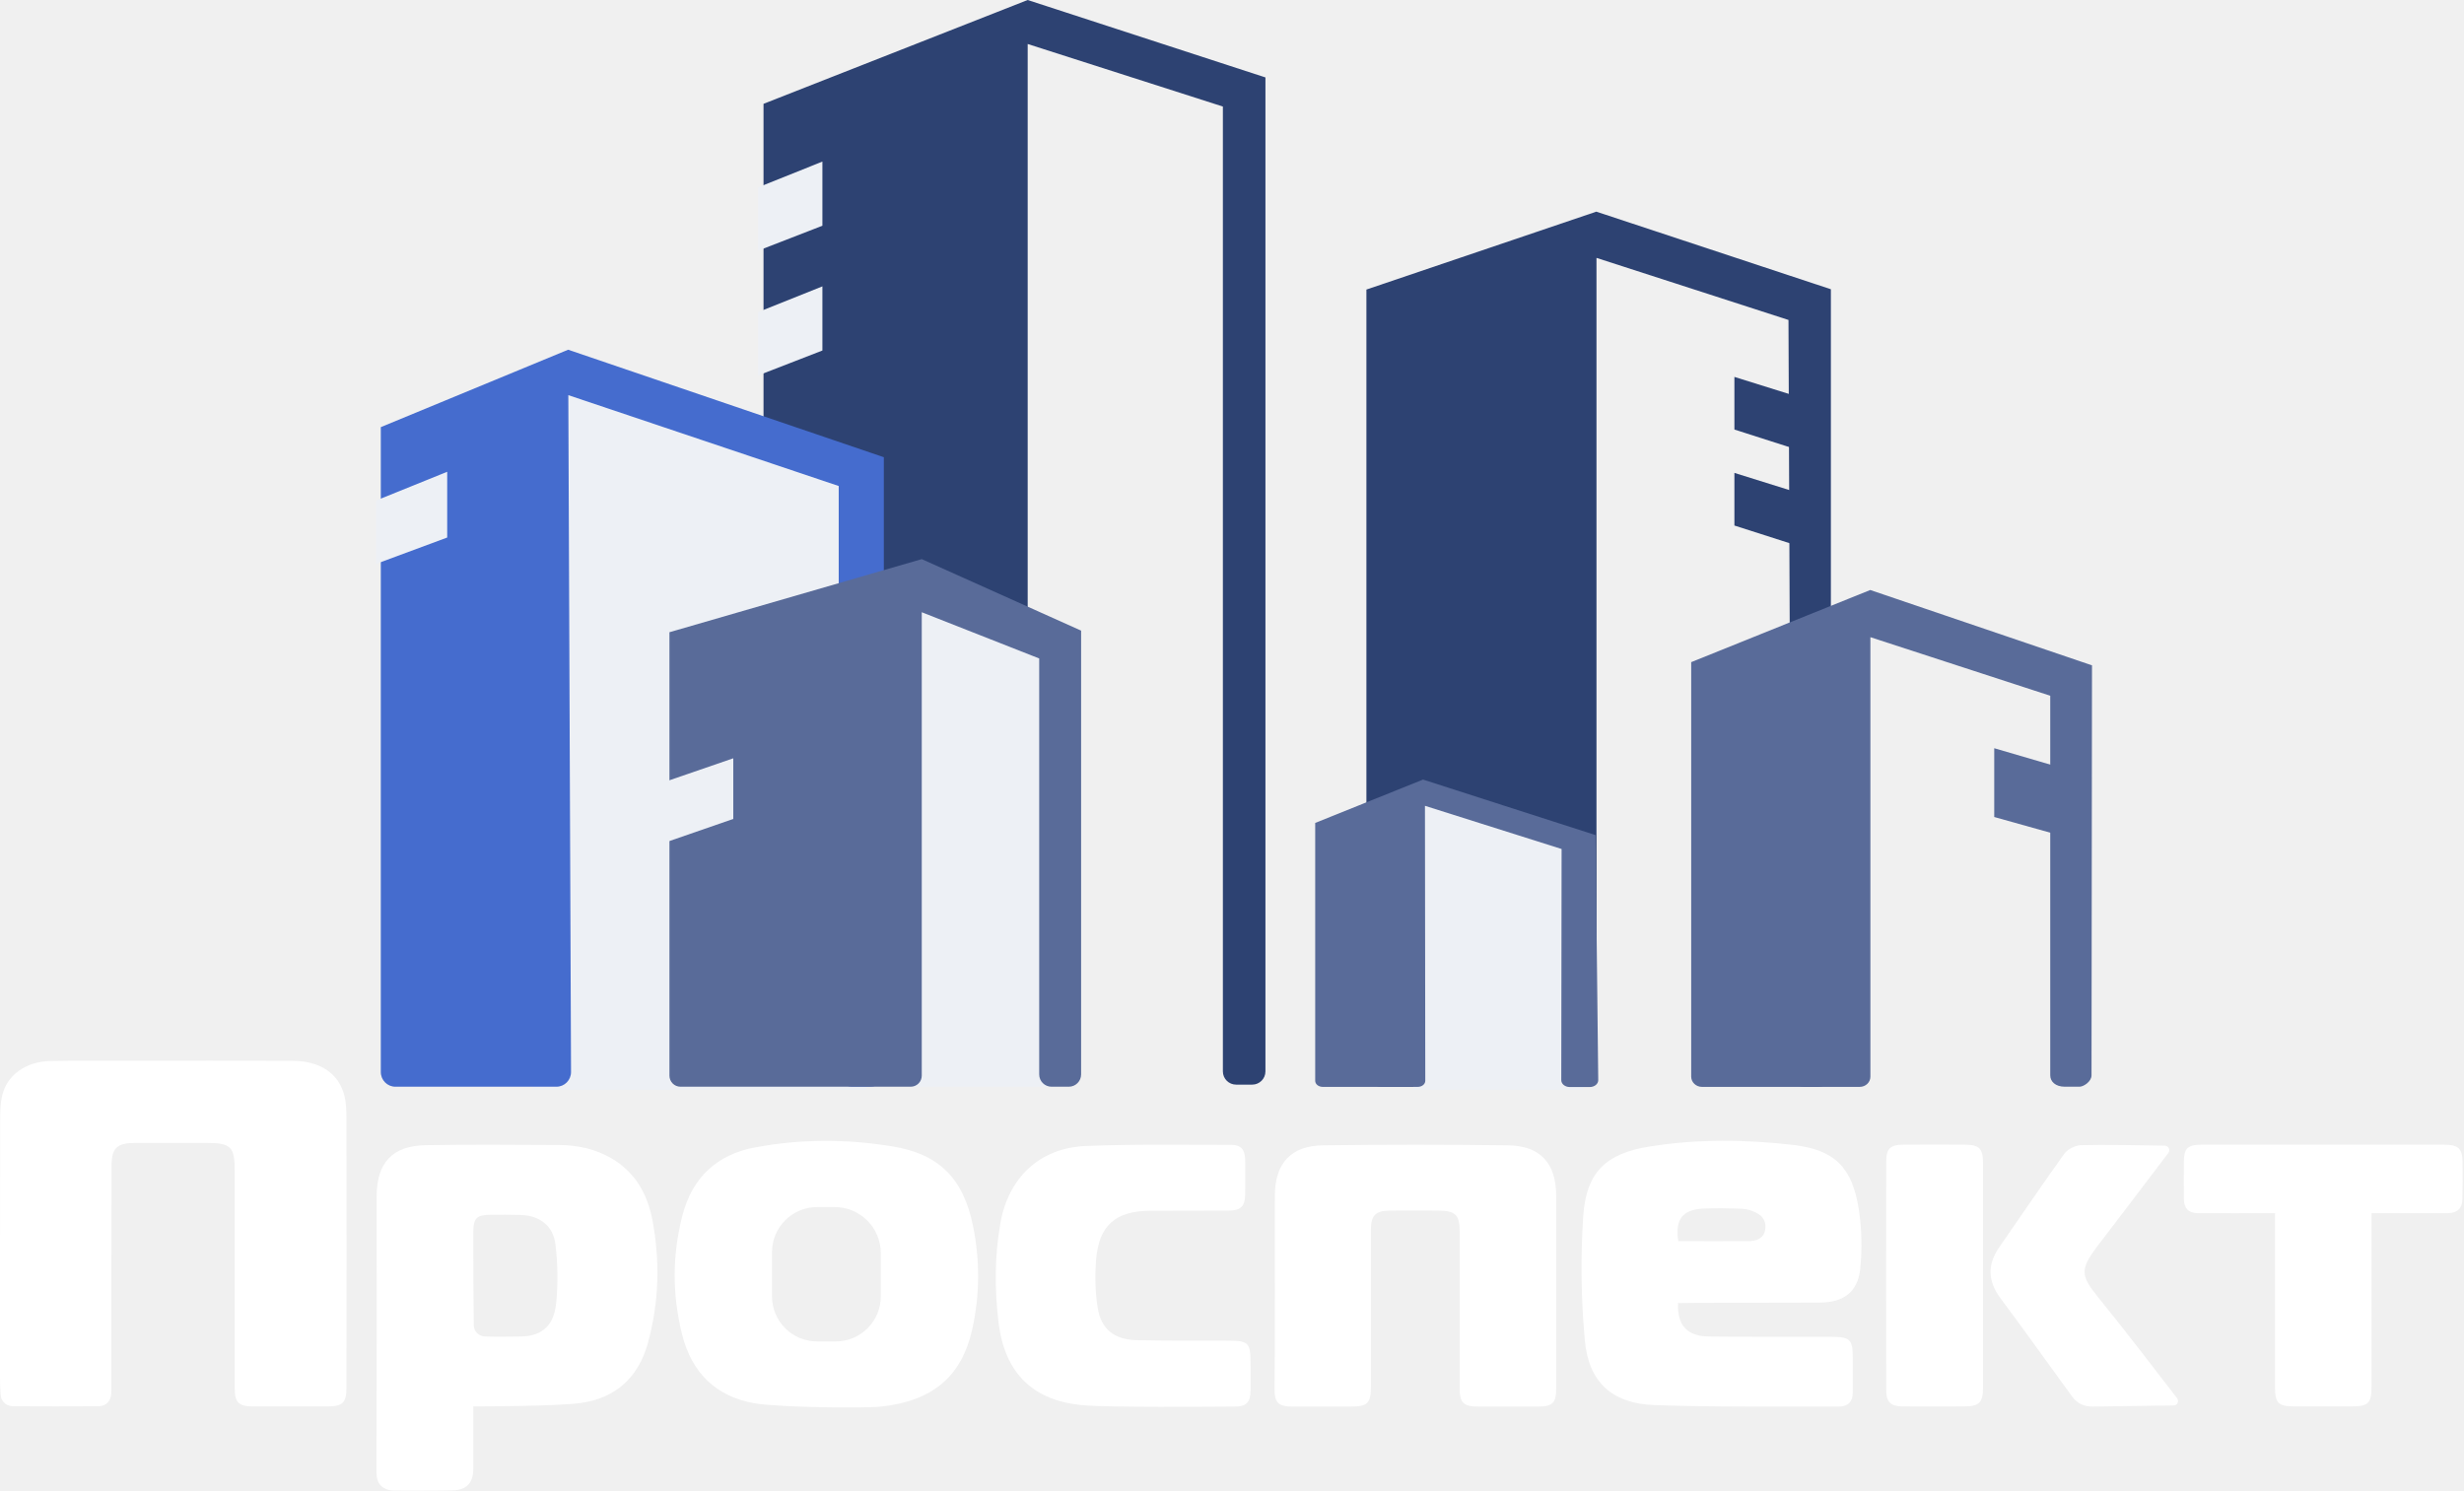
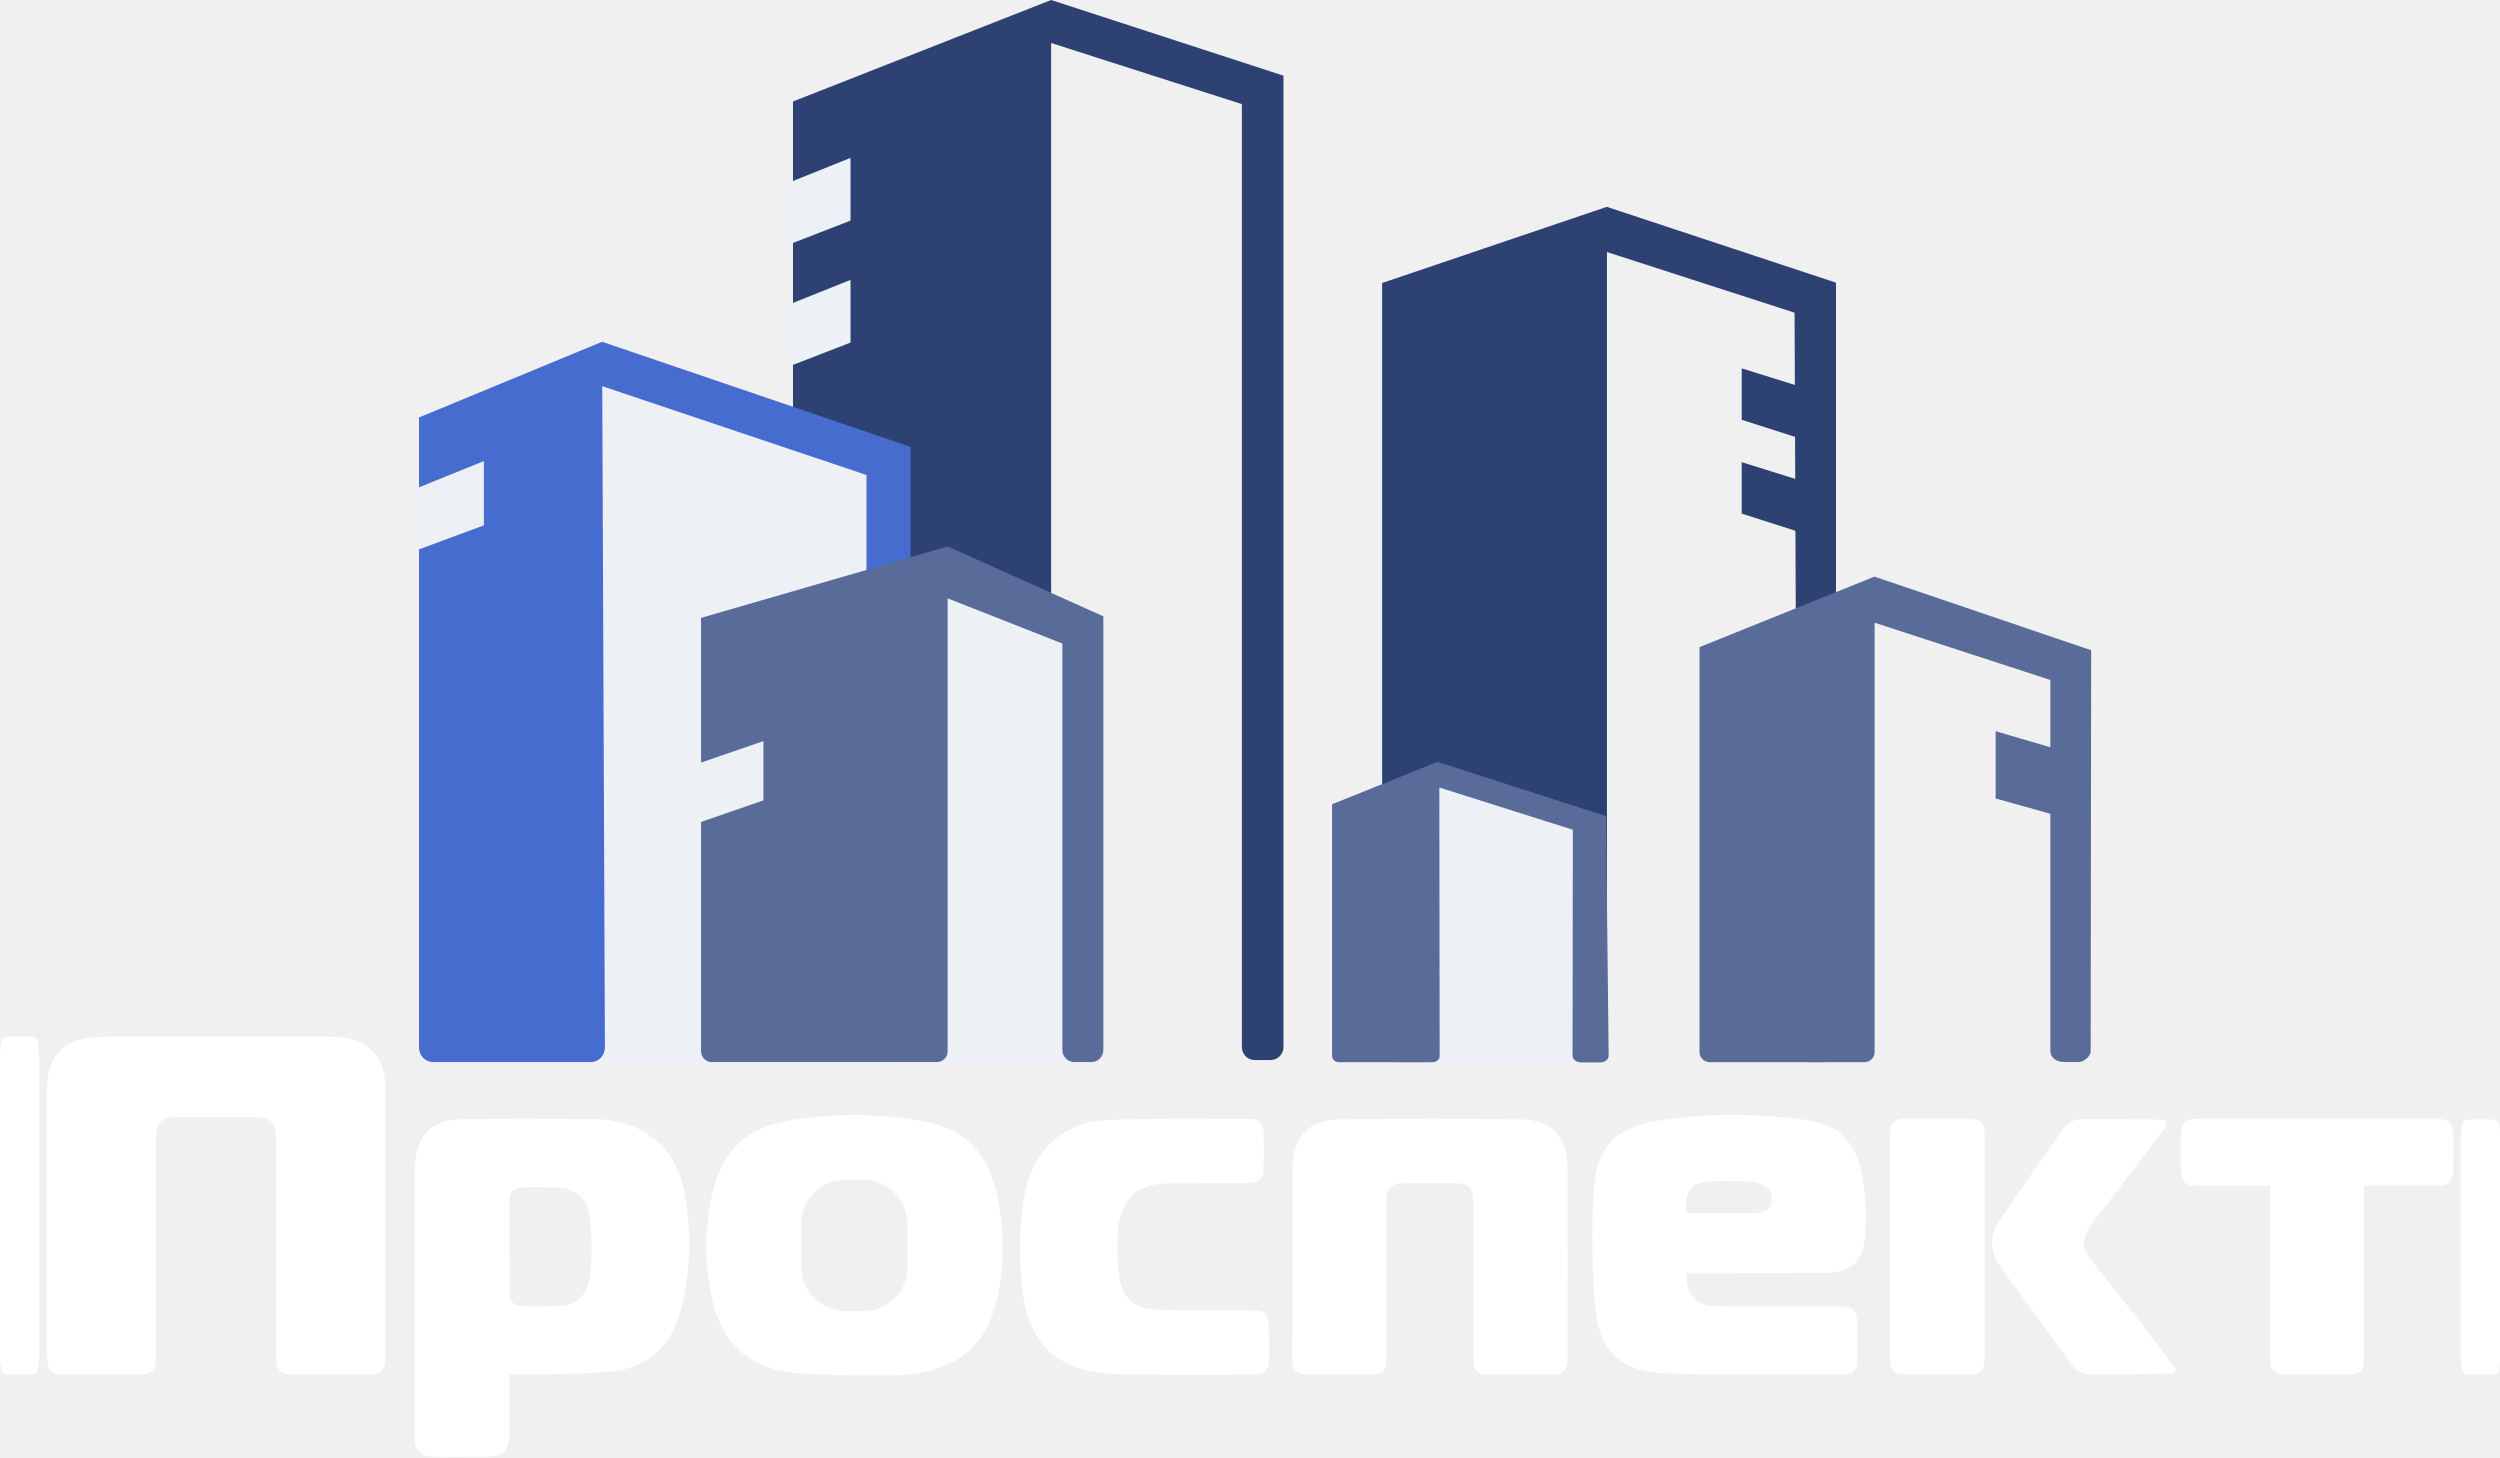
- <svg xmlns="http://www.w3.org/2000/svg" width="1540" height="932" viewBox="0 0 1540 932" fill="none">
-   <path d="M0.003 856.825C0.003 804.525 0.003 752.225 0.103 699.925C0.103 694.925 0.203 689.825 1.303 685.025C4.303 672.025 16.103 663.525 31.603 663.225C48.203 662.925 64.903 663.025 81.503 663.025C115.403 663.025 149.203 662.925 183.103 663.125C200.203 663.225 211.803 671.125 215.203 684.825C216.303 689.225 216.503 693.925 216.503 698.525C216.603 754.825 216.603 811.125 216.503 867.425C216.503 876.825 214.203 879.125 204.703 879.125C189.103 879.125 173.403 879.125 157.803 879.125C149.303 879.125 146.703 876.625 146.703 867.925C146.703 823.425 146.703 733.225 146.703 732.625C146.803 716.725 144.503 714.425 128.803 714.425C114.203 714.425 99.503 714.425 84.903 714.425C73.003 714.425 69.703 717.425 69.703 729.225C69.603 774.125 69.603 819.025 69.603 863.925C69.603 866.325 69.703 868.725 69.503 871.125C69.203 876.125 66.203 878.925 61.403 879.025C43.803 879.125 26.103 879.125 8.503 879.025C4.503 879.025 2.303 877.125 0.903 874.325C-0.097 872.225 0.003 859.025 0.003 856.825Z" fill="white" />
-   <path d="M246.103 931.725C243.903 931.725 241.703 931.225 239.803 930.025C236.503 928.025 235.303 924.825 235.303 919.925C235.503 862.625 235.403 805.325 235.403 748.025C235.403 726.825 245.203 716.125 266.303 715.825C294.103 715.325 322.003 715.625 349.903 715.725C361.303 715.825 372.203 718.325 382.103 724.025C397.103 732.725 404.703 746.525 407.803 762.825C412.603 788.525 411.903 814.325 404.903 839.625C399.003 861.125 384.503 874.125 362.703 877.025C347.503 879.025 303.403 879.125 295.803 879.125C295.803 882.325 295.803 885.025 295.803 887.725C295.803 898.525 295.803 907.125 295.803 917.925C295.803 927.025 291.603 931.525 282.603 931.625C274.203 931.825 253.503 931.825 246.103 931.725ZM296.103 828.425C296.203 832.325 299.303 835.325 303.203 835.425C310.103 835.625 319.403 835.525 325.903 835.425C339.403 835.125 346.303 827.825 347.603 814.625C348.803 802.625 348.603 790.225 347.203 778.225C345.903 766.225 337.403 759.825 325.203 759.425C319.003 759.225 312.803 759.325 306.603 759.325C298.103 759.325 295.803 761.525 295.803 769.925C295.703 785.425 295.903 814.825 296.103 828.425Z" fill="white" />
-   <path d="M608.203 766.625C602.203 736.725 587.103 721.325 557.403 716.525C529.003 711.925 500.303 711.925 471.903 717.225C447.903 721.725 432.603 736.225 426.503 759.825C420.103 784.525 420.103 809.425 426.303 834.125C432.303 858.025 447.403 873.025 471.803 877.225C486.503 879.725 539.503 880.425 550.803 879.225C582.903 875.725 601.003 860.425 607.603 831.125C612.403 809.725 612.503 788.125 608.203 766.625ZM550.503 810.325C550.503 825.925 537.903 838.525 522.303 838.525H510.703C495.103 838.525 482.503 825.925 482.503 810.325V782.725C482.503 767.125 495.103 754.525 510.703 754.525H521.703C537.603 754.525 550.503 767.425 550.503 783.325V810.325Z" fill="white" />
-   <path d="M677.403 878.425C645.603 875.825 627.903 858.325 624.103 826.625C621.603 806.025 621.603 785.425 625.203 764.925C630.103 736.225 649.703 717.525 678.703 716.325C708.903 715.125 739.203 715.625 769.503 715.625C775.503 715.625 778.103 718.525 778.203 724.725C778.403 732.125 778.303 739.525 778.203 747.025C778.103 754.025 775.303 756.725 768.203 756.725C751.803 756.825 735.303 756.725 718.903 756.825C697.103 756.925 686.703 766.025 685.003 787.925C684.303 797.625 684.503 807.625 686.003 817.225C688.103 830.825 696.303 837.325 710.203 837.725C728.803 838.125 747.503 838.025 766.103 838.025C780.803 838.025 781.603 838.825 781.603 853.725C781.603 858.925 781.603 864.125 781.603 869.325C781.503 876.525 779.003 879.225 771.803 879.225C756.703 879.325 693.703 879.825 677.403 878.425Z" fill="white" />
-   <path d="M796.803 805.925C796.803 786.325 796.703 766.625 796.803 747.025C796.903 727.125 807.003 716.125 826.903 715.925C865.403 715.425 903.903 715.425 942.303 715.925C962.603 716.125 972.603 727.025 972.603 747.425C972.703 787.725 972.703 828.025 972.603 868.325C972.603 876.925 970.203 879.225 961.403 879.225C949.003 879.225 936.503 879.225 924.103 879.225C914.603 879.225 912.303 876.925 912.303 867.625C912.303 835.125 912.303 802.725 912.303 770.225C912.303 759.325 909.803 756.825 898.803 756.725C888.803 756.725 878.803 756.625 868.703 756.725C859.703 756.825 856.803 759.725 856.803 768.725C856.803 801.425 856.803 834.025 856.803 866.725C856.803 877.225 854.803 879.225 844.103 879.225C831.903 879.225 819.603 879.225 807.403 879.225C799.103 879.225 796.603 876.725 796.603 868.525C796.803 847.625 796.803 826.825 796.803 805.925Z" fill="white" />
-   <path d="M1137.4 814.225C1152.4 814.125 1161.3 807.525 1162.7 792.625C1163.9 780.425 1163.6 767.725 1161.7 755.625C1157.6 729.725 1146.7 718.825 1121.1 715.725C1091.2 712.225 1061 711.925 1031.2 716.625C1003.5 721.025 991.303 732.825 989.503 760.425C987.803 786.125 988.203 812.125 990.503 837.825C992.903 864.125 1007.7 877.425 1034.2 878.325C1072.6 879.625 1111.1 879.125 1149.6 879.225C1155.1 879.225 1158 875.925 1158 870.425C1158 863.425 1158 856.425 1158 849.425C1158 837.125 1156.5 835.625 1144.2 835.625C1118.7 835.625 1093.3 835.725 1067.8 835.425C1054.4 835.225 1048.1 828.325 1048.8 814.525C1051.5 814.325 1110.3 814.325 1137.4 814.225ZM1063.9 755.525C1072.2 755.025 1080.7 755.325 1089 755.625C1091.9 755.725 1094.9 756.725 1097.6 758.025C1102.2 760.325 1104.3 764.225 1103.1 769.425C1101.9 774.425 1097.3 775.825 1092.7 775.825C1077.9 775.925 1064 775.825 1048.9 775.825C1046.9 762.425 1051.4 756.325 1063.9 755.525Z" fill="white" />
-   <path d="M1239.4 726.825C1239.4 718.125 1237 715.625 1228.5 715.525C1215.5 715.425 1202.5 715.425 1189.4 715.525C1181.5 715.525 1178.9 718.025 1178.9 726.025C1178.8 773.725 1178.8 821.425 1178.9 869.025C1178.9 876.425 1181.7 879.125 1189.2 879.125C1202 879.225 1214.8 879.125 1227.7 879.125C1237 879.125 1239.4 876.625 1239.4 867.425C1239.4 844.025 1239.4 820.525 1239.4 797.125C1239.4 773.725 1239.4 750.325 1239.4 726.825Z" fill="white" />
-   <path d="M1360.7 874.026C1351.2 861.626 1324.7 827.226 1311.2 810.726C1300.3 797.326 1300.2 793.426 1310.3 779.726C1311.4 778.326 1346.7 732.026 1355.2 720.726C1356.6 718.826 1355.3 716.226 1353 716.126C1341.2 715.926 1313.8 715.426 1300.6 715.826C1297 715.926 1292.2 718.426 1290.1 721.326C1276.3 740.526 1263.1 760.126 1249.6 779.526C1242 790.526 1242.3 800.726 1250.3 811.526C1265.4 831.726 1280 852.326 1294.9 872.726C1298.2 877.326 1302.5 879.326 1308.3 879.226C1320.9 879.026 1346.9 878.726 1358.5 878.526C1360.8 878.626 1362.1 875.926 1360.7 874.026Z" fill="white" />
-   <path d="M1539.1 726.225C1539 718.025 1536.5 715.525 1527.4 715.525C1511.8 715.525 1496.3 715.525 1480.7 715.525C1476.2 715.525 1406.2 715.525 1375.7 715.525C1367.3 715.525 1364.9 718.025 1364.9 726.225C1364.9 734.025 1364.8 741.825 1364.9 749.625C1365 755.125 1367.7 758.225 1373.4 758.325C1380.8 758.425 1412.7 758.325 1421.9 758.325C1421.9 761.325 1421.9 763.425 1421.9 765.625C1421.9 799.525 1421.9 833.325 1421.9 867.225C1421.9 877.125 1424 879.125 1434 879.125C1445.8 879.125 1457.6 879.125 1469.5 879.125C1480.3 879.125 1482.2 877.225 1482.2 866.625C1482.2 833.125 1482.2 799.725 1482.2 766.225C1482.2 763.825 1482.2 761.525 1482.2 758.325C1495.4 758.325 1522.9 758.325 1529.9 758.325C1536 758.225 1539 755.125 1539 749.625C1539.2 741.925 1539.2 734.125 1539.1 726.225Z" fill="white" />
-   <path d="M642.3 0L477.2 64.9V668C477.2 673.5 481.7 678 487.2 678H632.3C637.8 678 642.3 673.5 642.3 668V27.5L764.3 66.6V669.7C764.3 674.3 768 678 772.6 678H782.6C787.2 678 790.9 674.3 790.9 669.7V48.4L642.3 0Z" fill="#2D4272" />
-   <path d="M333.1 242.999V681.199H541.5V293.699L351.2 232.199L333.1 242.999Z" fill="#EDF0F5" />
-   <path d="M355.1 218.6L238 267V670.1C238 675.2 242.1 679.3 247.1 679.3H347.8C352.8 679.3 356.9 675.2 356.9 670.1L355.2 247L524.2 303.8V671.2C524.2 675.6 527.8 679.2 532.2 679.2H544.4C548.8 679.2 552.4 675.6 552.4 671.2V285.8L355.1 218.6Z" fill="#456CCE" />
-   <path d="M570.3 375.8V679.3H662.5V411.9L570.3 375.8Z" fill="#EDF0F5" />
-   <path d="M576.1 349.5L418.4 395.2V672.4C418.4 676.2 421.5 679.3 425.3 679.3H569.2C573 679.3 576.1 676.2 576.1 672.4V382.7L649.5 411.6V671.6C649.5 675.9 653 679.3 657.2 679.3H668C672.3 679.3 675.7 675.8 675.7 671.6V394.2L576.1 349.5Z" fill="#596B99" />
-   <path d="M997.7 132.3L854 181V671.3C854 675.7 858.1 679.3 863.3 679.3H988.5C993.6 679.3 997.8 675.7 997.8 671.3V161.2L1117.8 200L1119.7 672.7C1119.7 676.3 1123.1 679.3 1127.4 679.3H1136.6C1140.8 679.3 1144.3 676.4 1144.3 672.7V180.8L997.7 132.3Z" fill="#2D4272" />
-   <path d="M883.3 499.1V681.2H989.5V525.2L883.3 499.1Z" fill="#EDF0F5" />
-   <path d="M889.4 487.3L822 514.4V675.6C822 677.7 824.1 679.4 826.7 679.4H886.1C888.7 679.4 890.8 677.7 890.8 675.6L890.6 503.7L976 530.7L975.8 675.2C975.8 677.6 978.2 679.5 981.1 679.5H993.6C996.5 679.5 998.9 677.6 998.9 675.2L997.2 522L889.4 487.3Z" fill="#596B99" />
-   <path d="M1168.9 368.8L1057 413.9V673C1057 676.5 1060 679.4 1063.7 679.4H1162.3C1166 679.4 1169 676.6 1169 673V398.3L1281.4 434.9V672.2C1281.4 676.1 1284.7 679.3 1290.5 679.3H1299.7C1302.2 679.3 1307.2 676.1 1307.2 672.2L1307.5 415.9L1168.9 368.8Z" fill="#596B99" />
-   <path d="M473.8 117.1L514 101V141.1L473.8 156.7V117.1Z" fill="#EDF0F5" />
-   <path d="M473.8 195.1L514 179V219.1L473.8 234.7V195.1Z" fill="#EDF0F5" />
-   <path d="M279.5 336L235 352.5V312.9L279.5 294.9V336Z" fill="#EDF0F5" />
-   <path d="M415.3 488.8L458.3 474V511.9L415.3 526.8V488.8Z" fill="#EDF0F5" />
-   <path d="M1084 235.6V268.5L1122.4 280.8V247.6L1084 235.6Z" fill="#2D4272" />
-   <path d="M1084 295.6V328.5L1122.4 340.8V307.6L1084 295.6Z" fill="#2D4272" />
-   <path d="M1246.4 467.7V510.7L1285.7 521.7V479.2L1246.4 467.7Z" fill="#596B99" />
+ <svg xmlns="http://www.w3.org/2000/svg" width="1599" height="932" viewBox="0 0 1599 932" fill="none">
+   <path d="M1599 797.338C1599 820.642 1599 844.045 1599 867.348C1599 876.61 1598.01 879 1594.17 879C1588.89 879 1583.61 879 1578.28 879C1575.19 879 1574.03 876.311 1574.03 868.942C1573.99 821.438 1573.99 773.935 1574.03 726.531C1574.03 718.564 1575.1 716.174 1578.36 716.075C1583.73 715.975 1589.09 715.975 1594.5 716.075C1598.01 716.075 1599 718.664 1599 727.328C1599 750.632 1599 774.035 1599 797.338Z" fill="white" />
+   <path d="M25 770.786C25 801.666 25 832.679 25 863.56C25 875.833 24.009 879 20.171 879C14.889 879 9.606 879 4.282 879C1.187 879 0.031 875.437 0.031 865.671C-0.01 802.722 -0.01 739.773 0.031 676.956C0.031 666.398 1.104 663.231 4.364 663.099C9.73 662.967 15.095 662.967 20.501 663.099C24.009 663.099 25 666.53 25 678.011C25 708.892 25 739.905 25 770.786Z" fill="white" />
+   <path d="M30.003 856.825C30.003 804.525 30.003 752.225 30.103 699.925C30.103 694.925 30.203 689.825 31.303 685.025C34.303 672.025 46.103 663.525 61.603 663.225C78.203 662.925 94.903 663.025 111.503 663.025C145.403 663.025 179.203 662.925 213.103 663.125C230.203 663.225 241.803 671.125 245.203 684.825C246.303 689.225 246.503 693.925 246.503 698.525C246.603 754.825 246.603 811.125 246.503 867.425C246.503 876.825 244.203 879.125 234.703 879.125C219.103 879.125 203.403 879.125 187.803 879.125C179.303 879.125 176.703 876.625 176.703 867.925C176.703 823.425 176.703 733.225 176.703 732.625C176.803 716.725 174.503 714.425 158.803 714.425C144.203 714.425 129.503 714.425 114.903 714.425C103.003 714.425 99.703 717.425 99.703 729.225C99.603 774.125 99.603 819.025 99.603 863.925C99.603 866.325 99.703 868.725 99.503 871.125C99.203 876.125 96.203 878.925 91.403 879.025C73.803 879.125 56.103 879.125 38.503 879.025C34.503 879.025 32.303 877.125 30.903 874.325C29.903 872.225 30.003 859.025 30.003 856.825Z" fill="white" />
+   <path d="M276.103 931.725C273.903 931.725 271.703 931.225 269.803 930.025C266.503 928.025 265.303 924.825 265.303 919.925C265.503 862.625 265.403 805.325 265.403 748.025C265.403 726.825 275.203 716.125 296.303 715.825C324.103 715.325 352.003 715.625 379.903 715.725C391.303 715.825 402.203 718.325 412.103 724.025C427.103 732.725 434.703 746.525 437.803 762.825C442.603 788.525 441.903 814.325 434.903 839.625C429.003 861.125 414.503 874.125 392.703 877.025C377.503 879.025 333.403 879.125 325.803 879.125C325.803 882.325 325.803 885.025 325.803 887.725C325.803 898.525 325.803 907.125 325.803 917.925C325.803 927.025 321.603 931.525 312.603 931.625C304.203 931.825 283.503 931.825 276.103 931.725ZM326.103 828.425C326.203 832.325 329.303 835.325 333.203 835.425C340.103 835.625 349.403 835.525 355.903 835.425C369.403 835.125 376.303 827.825 377.603 814.625C378.803 802.625 378.603 790.225 377.203 778.225C375.903 766.225 367.403 759.825 355.203 759.425C349.003 759.225 342.803 759.325 336.603 759.325C328.103 759.325 325.803 761.525 325.803 769.925C325.703 785.425 325.903 814.825 326.103 828.425Z" fill="white" />
+   <path d="M638.203 766.625C632.203 736.725 617.103 721.325 587.403 716.525C559.003 711.925 530.303 711.925 501.903 717.225C477.903 721.725 462.603 736.225 456.503 759.825C450.103 784.525 450.103 809.425 456.303 834.125C462.303 858.025 477.403 873.025 501.803 877.225C516.503 879.725 569.503 880.425 580.803 879.225C612.903 875.725 631.003 860.425 637.603 831.125C642.403 809.725 642.503 788.125 638.203 766.625ZM580.503 810.325C580.503 825.925 567.903 838.525 552.303 838.525H540.703C525.103 838.525 512.503 825.925 512.503 810.325V782.725C512.503 767.125 525.103 754.525 540.703 754.525H551.703C567.603 754.525 580.503 767.425 580.503 783.325V810.325V810.325Z" fill="white" />
+   <path d="M707.403 878.425C675.603 875.825 657.903 858.325 654.103 826.625C651.603 806.025 651.603 785.425 655.203 764.925C660.103 736.225 679.703 717.525 708.703 716.325C738.903 715.125 769.203 715.625 799.503 715.625C805.503 715.625 808.103 718.525 808.203 724.725C808.403 732.125 808.303 739.525 808.203 747.025C808.103 754.025 805.303 756.725 798.203 756.725C781.803 756.825 765.303 756.725 748.903 756.825C727.103 756.925 716.703 766.025 715.003 787.925C714.303 797.625 714.503 807.625 716.003 817.225C718.103 830.825 726.303 837.325 740.203 837.725C758.803 838.125 777.503 838.025 796.103 838.025C810.803 838.025 811.603 838.825 811.603 853.725C811.603 858.925 811.603 864.125 811.603 869.325C811.503 876.525 809.003 879.225 801.803 879.225C786.703 879.325 723.703 879.825 707.403 878.425Z" fill="white" />
+   <path d="M826.803 805.925C826.803 786.325 826.703 766.625 826.803 747.025C826.903 727.125 837.003 716.125 856.903 715.925C895.403 715.425 933.903 715.425 972.303 715.925C992.603 716.125 1002.6 727.025 1002.6 747.425C1002.7 787.725 1002.7 828.025 1002.6 868.325C1002.6 876.925 1000.2 879.225 991.403 879.225C979.003 879.225 966.503 879.225 954.103 879.225C944.603 879.225 942.303 876.925 942.303 867.625C942.303 835.125 942.303 802.725 942.303 770.225C942.303 759.325 939.803 756.825 928.803 756.725C918.803 756.725 908.803 756.625 898.703 756.725C889.703 756.825 886.803 759.725 886.803 768.725C886.803 801.425 886.803 834.025 886.803 866.725C886.803 877.225 884.803 879.225 874.103 879.225C861.903 879.225 849.603 879.225 837.403 879.225C829.103 879.225 826.603 876.725 826.603 868.525C826.803 847.625 826.803 826.825 826.803 805.925Z" fill="white" />
+   <path d="M1167.4 814.225C1182.4 814.125 1191.3 807.525 1192.7 792.625C1193.9 780.425 1193.6 767.725 1191.7 755.625C1187.6 729.725 1176.7 718.825 1151.1 715.725C1121.2 712.225 1091 711.925 1061.2 716.625C1033.5 721.025 1021.3 732.825 1019.5 760.425C1017.8 786.125 1018.2 812.125 1020.5 837.825C1022.9 864.125 1037.7 877.425 1064.2 878.325C1102.6 879.625 1141.1 879.125 1179.6 879.225C1185.1 879.225 1188 875.925 1188 870.425C1188 863.425 1188 856.425 1188 849.425C1188 837.125 1186.5 835.625 1174.2 835.625C1148.7 835.625 1123.3 835.725 1097.8 835.425C1084.4 835.225 1078.1 828.325 1078.8 814.525C1081.5 814.325 1140.3 814.325 1167.4 814.225ZM1093.9 755.525C1102.2 755.025 1110.7 755.325 1119 755.625C1121.9 755.725 1124.9 756.725 1127.6 758.025C1132.2 760.325 1134.3 764.225 1133.1 769.425C1131.9 774.425 1127.3 775.825 1122.7 775.825C1107.9 775.925 1094 775.825 1078.9 775.825C1076.9 762.425 1081.4 756.325 1093.9 755.525Z" fill="white" />
+   <path d="M1269.4 726.825C1269.4 718.125 1267 715.625 1258.5 715.525C1245.5 715.425 1232.5 715.425 1219.4 715.525C1211.5 715.525 1208.9 718.025 1208.9 726.025C1208.8 773.725 1208.8 821.425 1208.9 869.025C1208.9 876.425 1211.7 879.125 1219.2 879.125C1232 879.225 1244.8 879.125 1257.7 879.125C1267 879.125 1269.4 876.625 1269.4 867.425C1269.4 844.025 1269.4 820.525 1269.4 797.125C1269.4 773.725 1269.4 750.325 1269.4 726.825Z" fill="white" />
+   <path d="M1390.7 874.026C1381.2 861.626 1354.7 827.226 1341.2 810.726C1330.3 797.326 1330.2 793.426 1340.3 779.726C1341.4 778.326 1376.7 732.026 1385.2 720.726C1386.6 718.826 1385.3 716.226 1383 716.126C1371.2 715.926 1343.8 715.426 1330.6 715.826C1327 715.926 1322.2 718.426 1320.1 721.326C1306.3 740.526 1293.1 760.126 1279.6 779.526C1272 790.526 1272.3 800.726 1280.3 811.526C1295.4 831.726 1310 852.326 1324.9 872.726C1328.2 877.326 1332.5 879.326 1338.3 879.226C1350.9 879.026 1376.9 878.726 1388.5 878.526C1390.8 878.626 1392.1 875.926 1390.7 874.026Z" fill="white" />
+   <path d="M1569.1 726.225C1569 718.025 1566.5 715.525 1557.4 715.525C1541.8 715.525 1526.3 715.525 1510.7 715.525C1506.2 715.525 1436.2 715.525 1405.7 715.525C1397.3 715.525 1394.9 718.025 1394.9 726.225C1394.9 734.025 1394.8 741.825 1394.9 749.625C1395 755.125 1397.7 758.225 1403.4 758.325C1410.8 758.425 1442.7 758.325 1451.9 758.325C1451.9 761.325 1451.9 763.425 1451.9 765.625C1451.9 799.525 1451.9 833.325 1451.9 867.225C1451.9 877.125 1454 879.125 1464 879.125C1475.8 879.125 1487.6 879.125 1499.5 879.125C1510.3 879.125 1512.2 877.225 1512.2 866.625C1512.2 833.125 1512.2 799.725 1512.2 766.225C1512.2 763.825 1512.2 761.525 1512.2 758.325C1525.4 758.325 1552.9 758.325 1559.9 758.325C1566 758.225 1569 755.125 1569 749.625C1569.2 741.925 1569.2 734.125 1569.1 726.225Z" fill="white" />
+   <path d="M672.3 0L507.2 64.9V668C507.2 673.5 511.7 678 517.2 678H662.3C667.8 678 672.3 673.5 672.3 668V27.5L794.3 66.6V669.7C794.3 674.3 798 678 802.6 678H812.6C817.2 678 820.9 674.3 820.9 669.7V48.4L672.3 0Z" fill="#2D4272" />
+   <path d="M363.1 242.999V681.199H571.5V293.699L381.2 232.199L363.1 242.999Z" fill="#EDF0F5" />
+   <path d="M385.1 218.6L268 267V670.1C268 675.2 272.1 679.3 277.1 679.3H377.8C382.8 679.3 386.9 675.2 386.9 670.1L385.2 247L554.2 303.8V671.2C554.2 675.6 557.8 679.2 562.2 679.2H574.4C578.8 679.2 582.4 675.6 582.4 671.2V285.8L385.1 218.6Z" fill="#456CCE" />
+   <path d="M600.3 375.8V679.3H692.5V411.9L600.3 375.8Z" fill="#EDF0F5" />
+   <path d="M606.1 349.5L448.4 395.2V672.4C448.4 676.2 451.5 679.3 455.3 679.3H599.2C603 679.3 606.1 676.2 606.1 672.4V382.7L679.5 411.6V671.6C679.5 675.9 683 679.3 687.2 679.3H698C702.3 679.3 705.7 675.8 705.7 671.6V394.2L606.1 349.5Z" fill="#596B99" />
+   <path d="M1027.7 132.3L884 181V671.3C884 675.7 888.1 679.3 893.3 679.3H1018.5C1023.6 679.3 1027.8 675.7 1027.8 671.3V161.2L1147.8 200L1149.7 672.7C1149.7 676.3 1153.1 679.3 1157.4 679.3H1166.6C1170.8 679.3 1174.3 676.4 1174.3 672.7V180.8L1027.7 132.3Z" fill="#2D4272" />
+   <path d="M913.3 499.1V681.2H1019.5V525.2L913.3 499.1Z" fill="#EDF0F5" />
+   <path d="M919.4 487.3L852 514.4V675.6C852 677.7 854.1 679.4 856.7 679.4H916.1C918.7 679.4 920.8 677.7 920.8 675.6L920.6 503.7L1006 530.7L1005.8 675.2C1005.8 677.6 1008.2 679.5 1011.1 679.5H1023.6C1026.5 679.5 1028.9 677.6 1028.9 675.2L1027.2 522L919.4 487.3Z" fill="#596B99" />
+   <path d="M1198.9 368.8L1087 413.9V673C1087 676.5 1090 679.4 1093.7 679.4H1192.3C1196 679.4 1199 676.6 1199 673V398.3L1311.4 434.9V672.2C1311.4 676.1 1314.7 679.3 1320.5 679.3H1329.7C1332.2 679.3 1337.2 676.1 1337.2 672.2L1337.5 415.9L1198.9 368.8Z" fill="#596B99" />
+   <path d="M503.8 117.1L544 101V141.1L503.8 156.7V117.1Z" fill="#EDF0F5" />
+   <path d="M503.8 195.1L544 179V219.1L503.8 234.7V195.1Z" fill="#EDF0F5" />
+   <path d="M309.5 336L265 352.5V312.9L309.5 294.9V336Z" fill="#EDF0F5" />
+   <path d="M445.3 488.8L488.3 474V511.9L445.3 526.8V488.8Z" fill="#EDF0F5" />
+   <path d="M1114 235.6V268.5L1152.4 280.8V247.6L1114 235.6Z" fill="#2D4272" />
+   <path d="M1114 295.6V328.5L1152.4 340.8V307.6L1114 295.6Z" fill="#2D4272" />
+   <path d="M1276.4 467.7V510.7L1315.7 521.7V479.2L1276.4 467.7Z" fill="#596B99" />
</svg>
